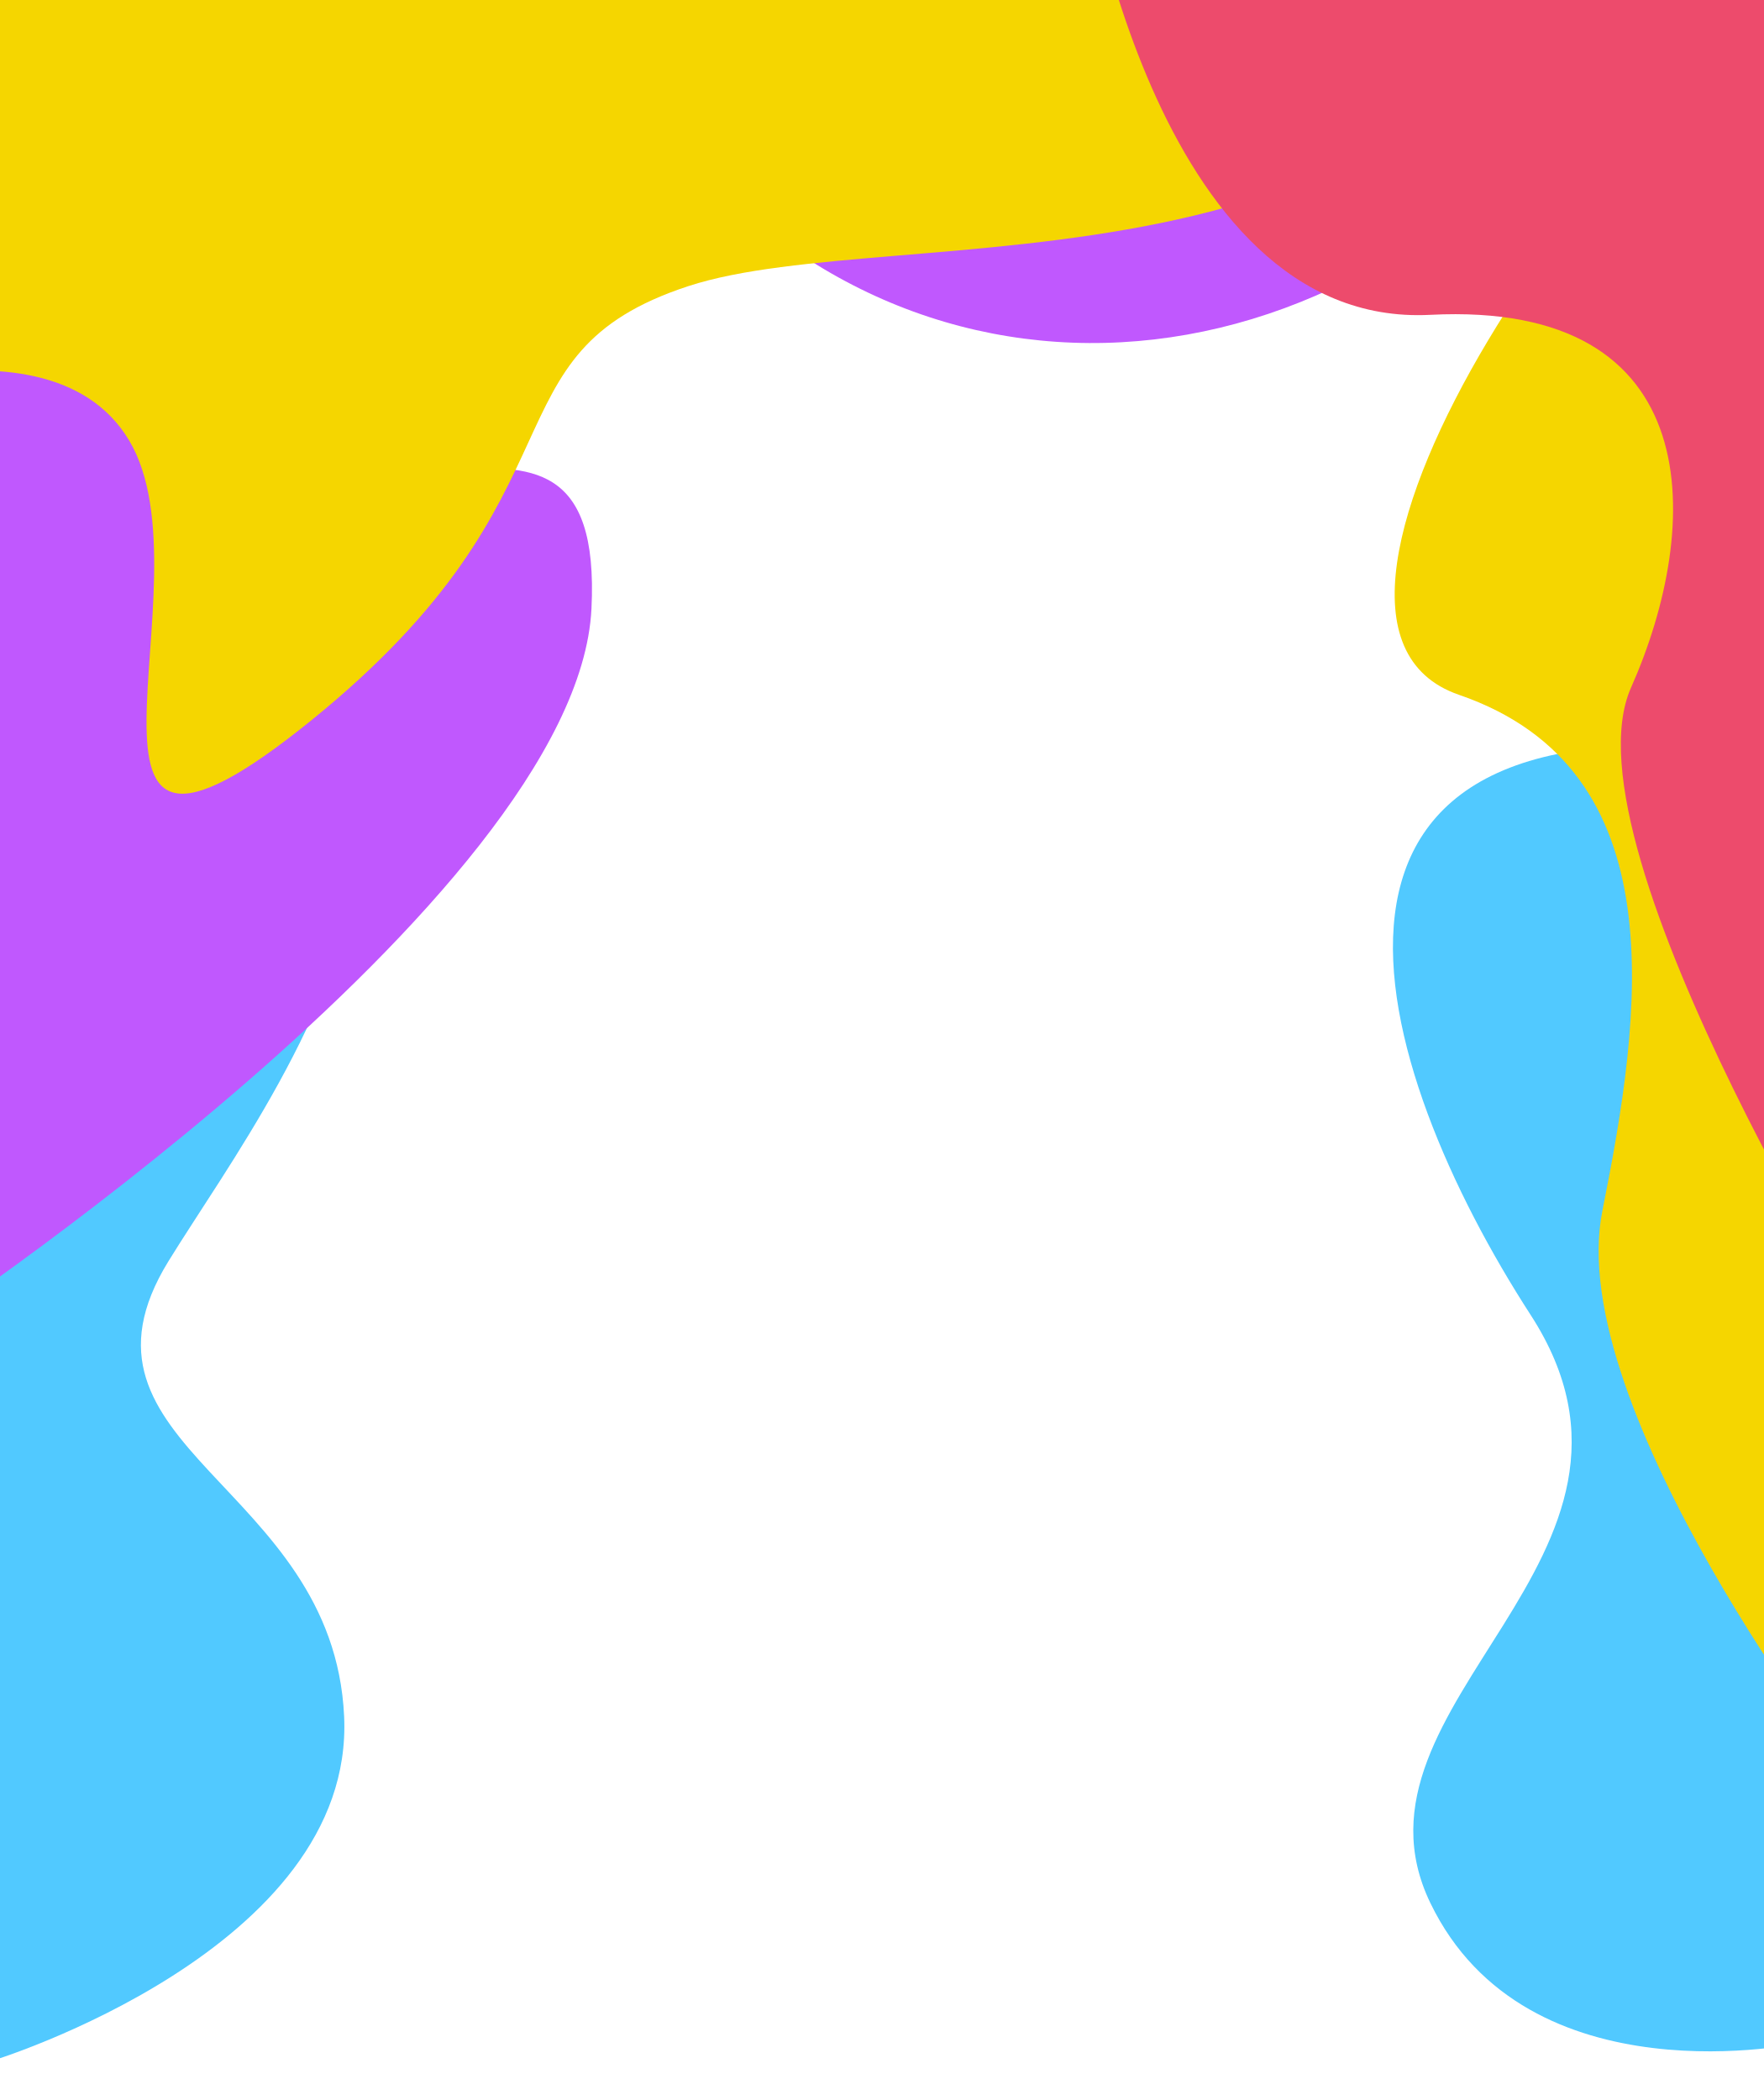
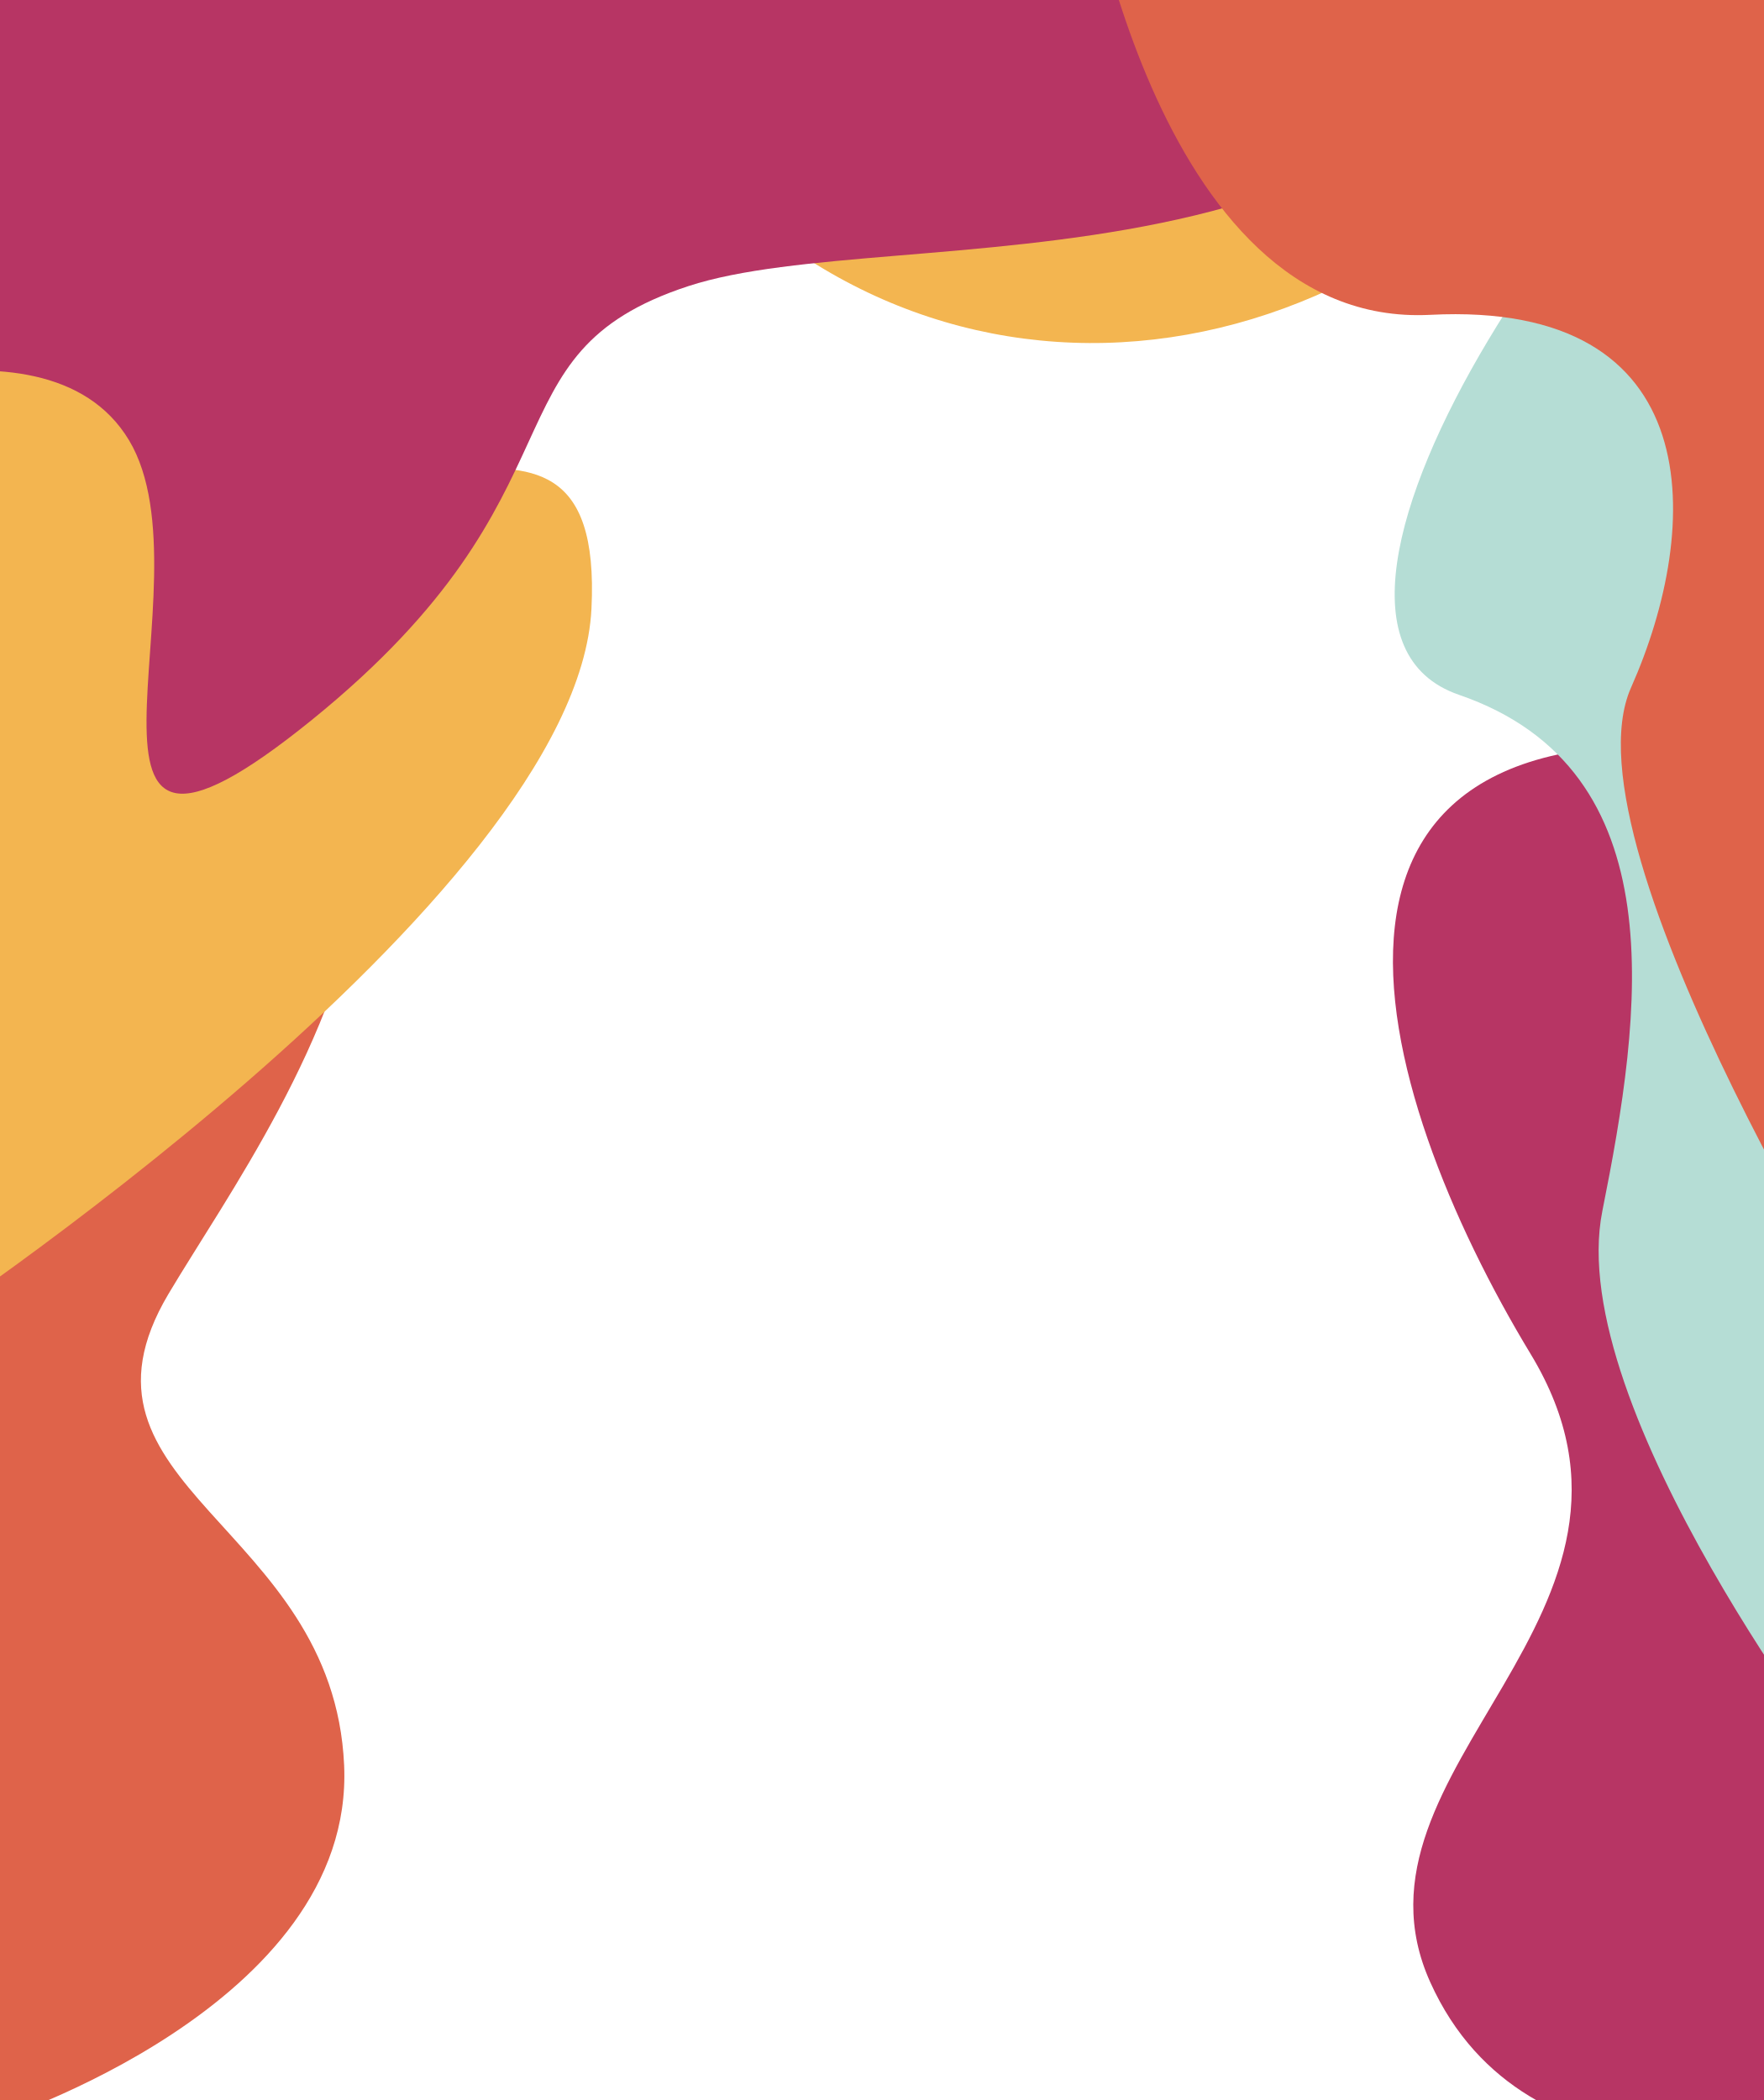
<svg xmlns="http://www.w3.org/2000/svg" width="210mm" height="250mm" viewBox="0 0 210 250" version="1.1" id="svg4819">
  <defs id="defs4813" />
  <g id="layer1" transform="translate(0,-47)">
-     <path style="fill:#51c9ff;fill-opacity:1;stroke:none;stroke-width:0.265px;stroke-linecap:butt;stroke-linejoin:miter;stroke-opacity:1" d="m 214.654,290.172 c 0,0 -32.86,7.255 -44.382,-16.643 -11.522,-23.898 30.726,-40.968 11.949,-69.987 -18.777,-29.019 -34.14,-75.961 29.446,-66.573 63.585,9.388 57.611,89.617 57.611,89.617 z" id="path5364" />
-     <path style="fill:#51c9ff;fill-opacity:1;stroke:none;stroke-width:0.265px;stroke-linecap:butt;stroke-linejoin:miter;stroke-opacity:1" d="m -0.853,292.306 c 0,0 43.101,-13.229 41.821,-40.968 C 39.687,223.599 6.401,219.332 20.057,197.141 33.713,174.95 74.681,124.594 0.427,90.881 -73.827,57.168 -87.056,239.816 -87.056,239.816 Z" id="path5366" />
-     <path style="fill:#c058fe;stroke:none;stroke-width:0.265px;stroke-linecap:butt;stroke-linejoin:miter;stroke-opacity:1;fill-opacity:1" d="m -10.242,206.103 c 0,0 78.948,-52.063 80.655,-86.63 C 72.12,84.907 37.981,119.9 25.178,89.601 12.376,59.302 53.77,39.671 86.63,70.397 119.489,101.123 172.406,91.308 199.291,40.525 226.176,-10.258 91.324,2.544 91.324,2.544 L -32.006,22.175 -93.458,170.256 Z" id="path5368" />
-     <path style="fill:#f5d600;stroke:none;stroke-width:0.265px;stroke-linecap:butt;stroke-linejoin:miter;stroke-opacity:1;fill-opacity:1" d="m 220.202,258.593 c 0,0 -34.14,-43.955 -29.446,-67.426 4.694,-23.471 8.962,-52.49 -17.07,-61.452 -26.032,-8.962 20.911,-75.534 43.101,-84.069 22.191,-8.535 81.082,105.407 81.082,105.407 0,0 -9.815,109.674 -11.522,110.101 -1.707,0.427 -66.146,-2.56 -66.146,-2.56 z" id="path5370" />
-     <path style="fill:#f5d600;stroke:none;stroke-width:0.265px;stroke-linecap:butt;stroke-linejoin:miter;stroke-opacity:1;fill-opacity:1" d="m -28.592,96.856 c 0,0 33.713,-14.509 43.955,2.56 C 25.605,116.486 3.414,160.014 37.127,132.702 70.84,105.39 57.184,89.174 81.935,81.066 106.687,72.958 171.552,84.907 189.049,33.697 206.546,-17.513 -0.427,3.398 -0.427,3.398 L -86.203,52.474 Z" id="path5372" />
-     <path style="fill:#ed4b6c;stroke:none;stroke-width:0.265px;stroke-linecap:butt;stroke-linejoin:miter;stroke-opacity:1;fill-opacity:1" d="m 128.878,29.003 c 0,0 8.108,57.184 41.394,55.477 33.286,-1.707 32.433,25.178 23.898,44.382 -8.535,19.204 30.726,81.082 30.726,81.082 L 319.207,118.193 291.042,11.506 Z" id="path5374" />
+     <path style="fill:#b73564;fill-opacity:1;stroke:none;stroke-width:0.274px;stroke-linecap:butt;stroke-linejoin:miter;stroke-opacity:1" d="m 214.654,300.77 c 0,0 -32.86,7.753 -44.382,-17.785 -11.522,-25.538 30.726,-43.779 11.949,-74.79 -18.777,-31.01 -34.14,-81.174 29.446,-71.141 63.585,10.033 57.611,95.767 57.611,95.767 z" id="path5364" />
+     <path style="fill:#df634a;fill-opacity:1;stroke:none;stroke-width:0.269px;stroke-linecap:butt;stroke-linejoin:miter;stroke-opacity:1" d="m -0.853,299.56 c 0,0 43.101,-13.696 41.821,-42.413 C 39.687,228.43 6.401,224.011 20.057,201.038 33.713,178.064 74.681,125.93 0.427,91.028 -73.827,56.125 -87.056,245.218 -87.056,245.218 Z" id="path5366" />
+     <path style="fill:#f3b550;stroke:none;stroke-width:0.265px;stroke-linecap:butt;stroke-linejoin:miter;stroke-opacity:1;fill-opacity:1" d="m -10.242,206.103 c 0,0 78.948,-52.063 80.655,-86.63 C 72.12,84.907 37.981,119.9 25.178,89.601 12.376,59.302 53.77,39.671 86.63,70.397 119.489,101.123 172.406,91.308 199.291,40.525 226.176,-10.258 91.324,2.544 91.324,2.544 L -32.006,22.175 -93.458,170.256 Z" id="path5368" />
+     <path style="fill:#b5ddd5;stroke:none;stroke-width:0.265px;stroke-linecap:butt;stroke-linejoin:miter;stroke-opacity:1;fill-opacity:1" d="m 220.202,258.593 c 0,0 -34.14,-43.955 -29.446,-67.426 4.694,-23.471 8.962,-52.49 -17.07,-61.452 -26.032,-8.962 20.911,-75.534 43.101,-84.069 22.191,-8.535 81.082,105.407 81.082,105.407 0,0 -9.815,109.674 -11.522,110.101 -1.707,0.427 -66.146,-2.56 -66.146,-2.56 z" id="path5370" />
+     <path style="fill:#b73564;stroke:none;stroke-width:0.265px;stroke-linecap:butt;stroke-linejoin:miter;stroke-opacity:1;fill-opacity:1" d="m -28.592,96.856 c 0,0 33.713,-14.509 43.955,2.56 C 25.605,116.486 3.414,160.014 37.127,132.702 70.84,105.39 57.184,89.174 81.935,81.066 106.687,72.958 171.552,84.907 189.049,33.697 206.546,-17.513 -0.427,3.398 -0.427,3.398 L -86.203,52.474 Z" id="path5372" />
+     <path style="fill:#df634a;stroke:none;stroke-width:0.265px;stroke-linecap:butt;stroke-linejoin:miter;stroke-opacity:1;fill-opacity:1" d="m 128.878,29.003 c 0,0 8.108,57.184 41.394,55.477 33.286,-1.707 32.433,25.178 23.898,44.382 -8.535,19.204 30.726,81.082 30.726,81.082 L 319.207,118.193 291.042,11.506 Z" id="path5374" />
  </g>
</svg>
